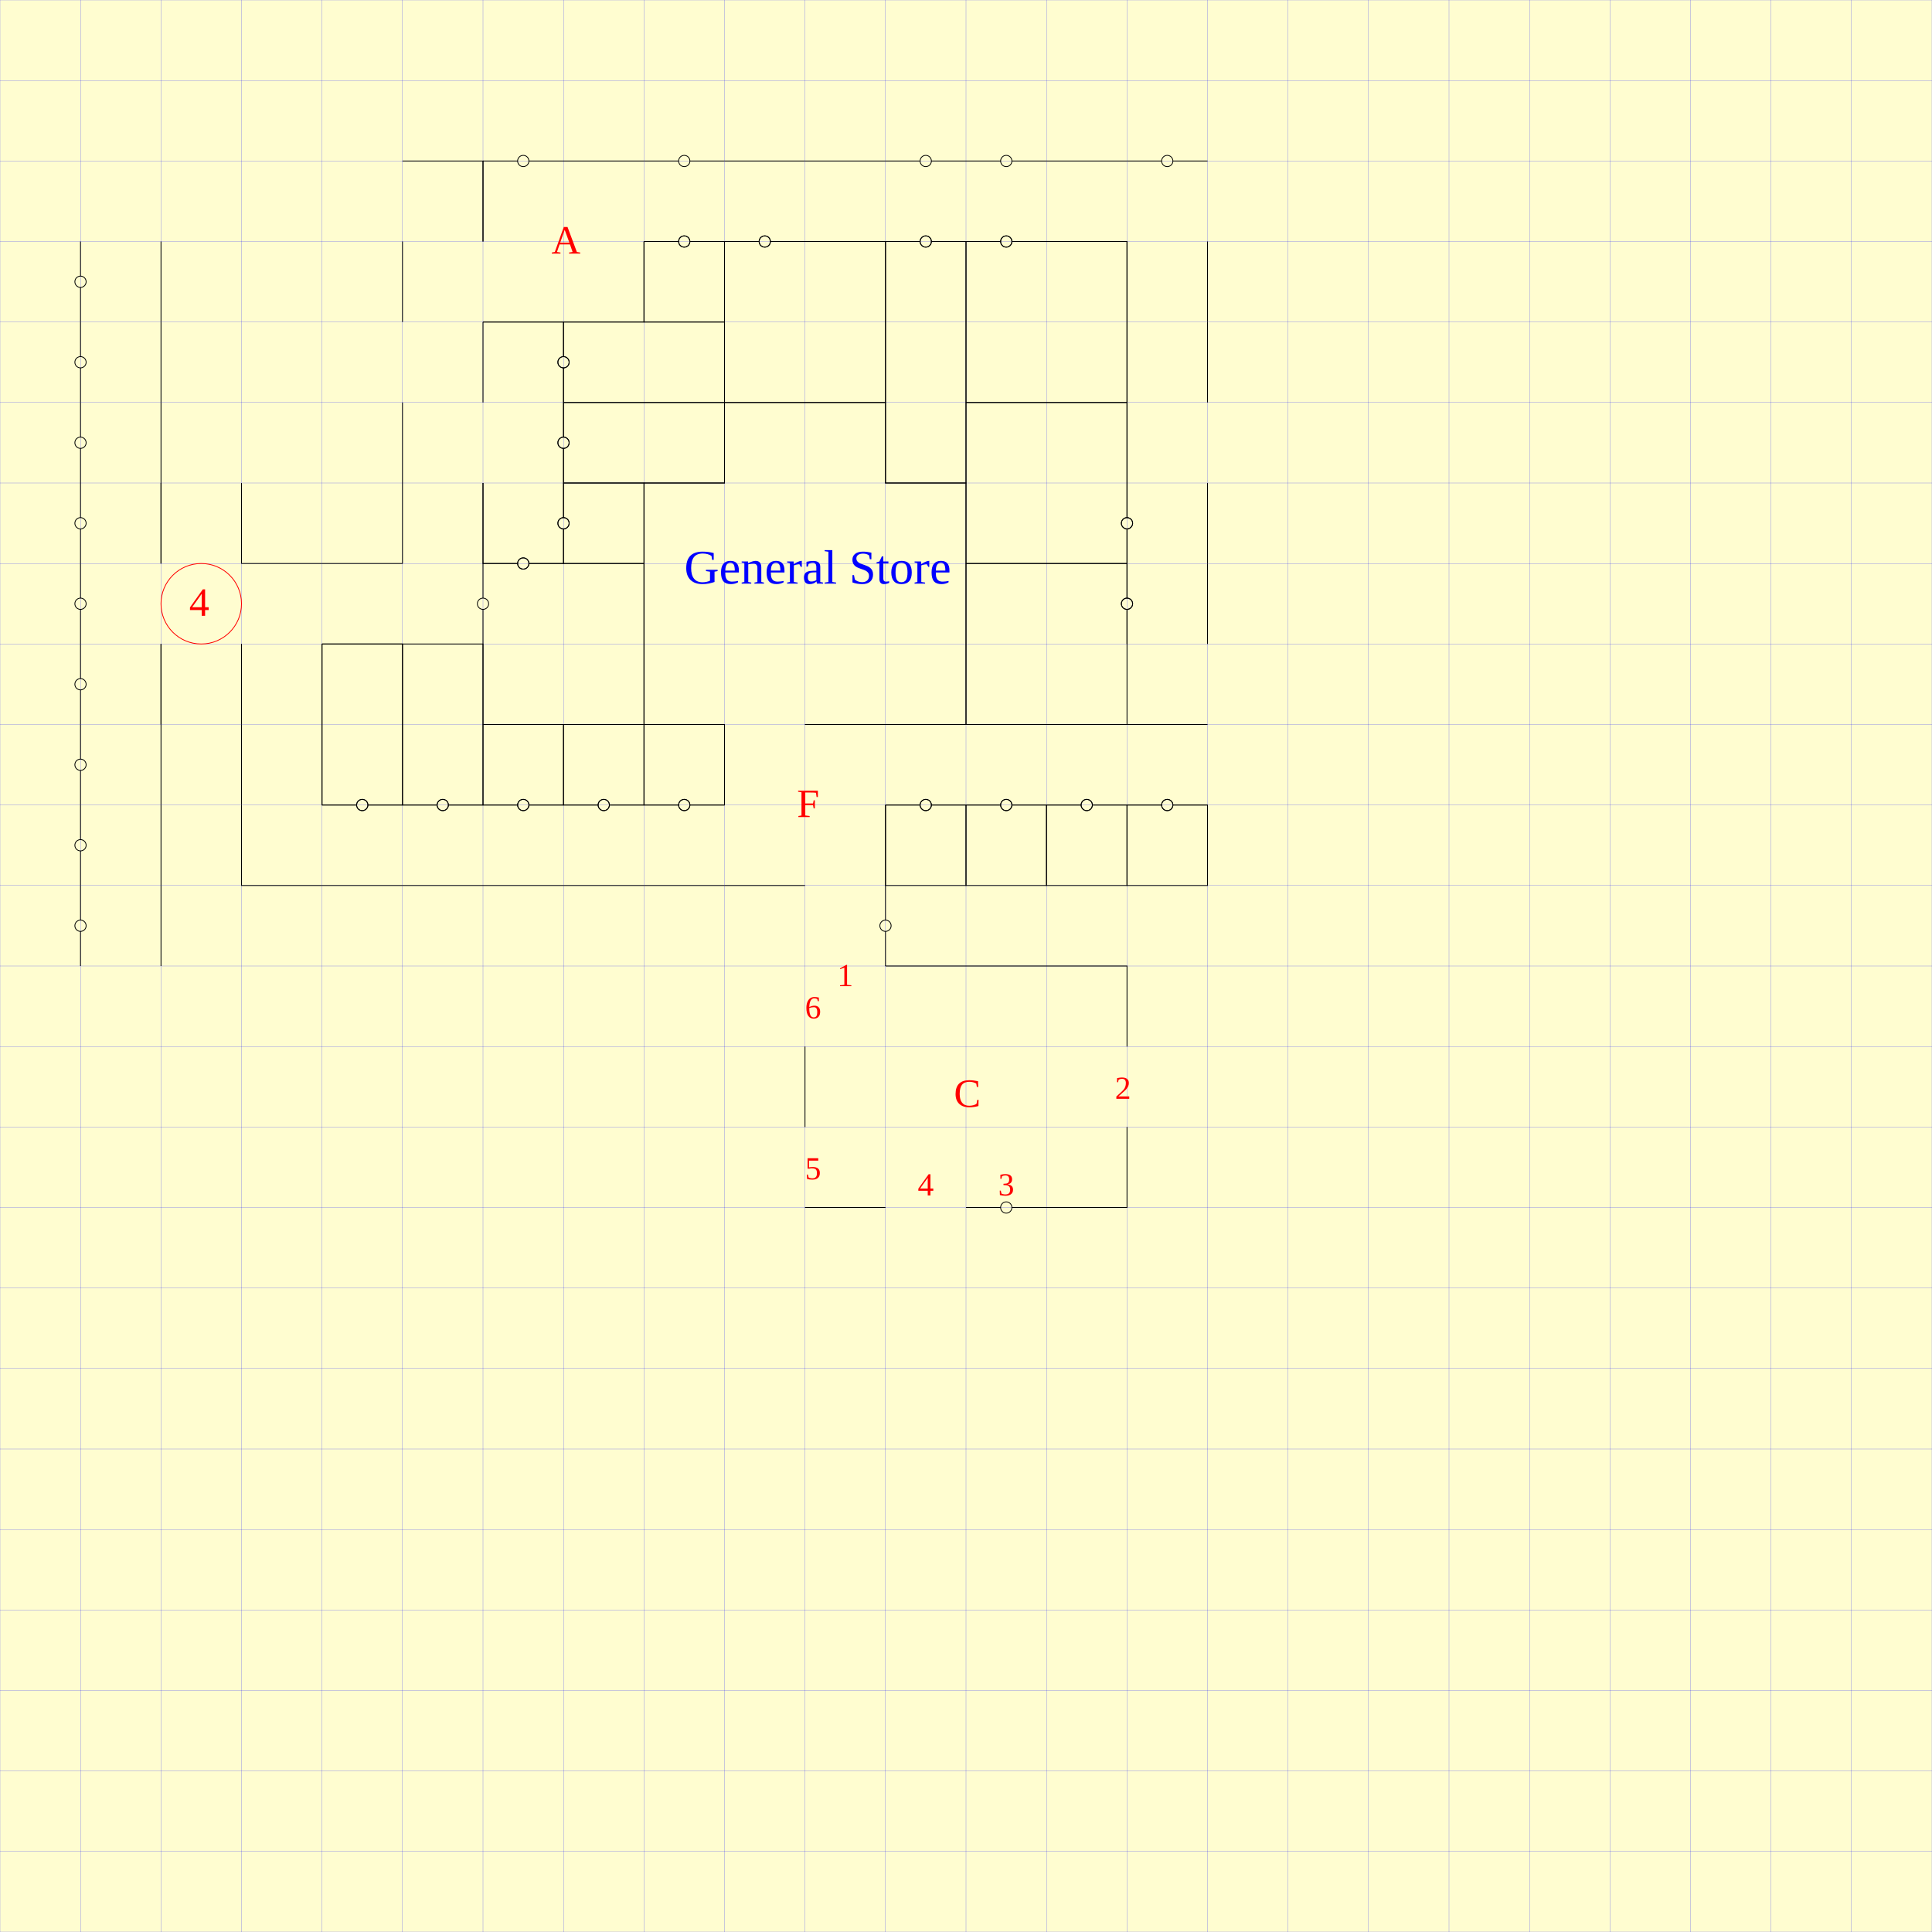
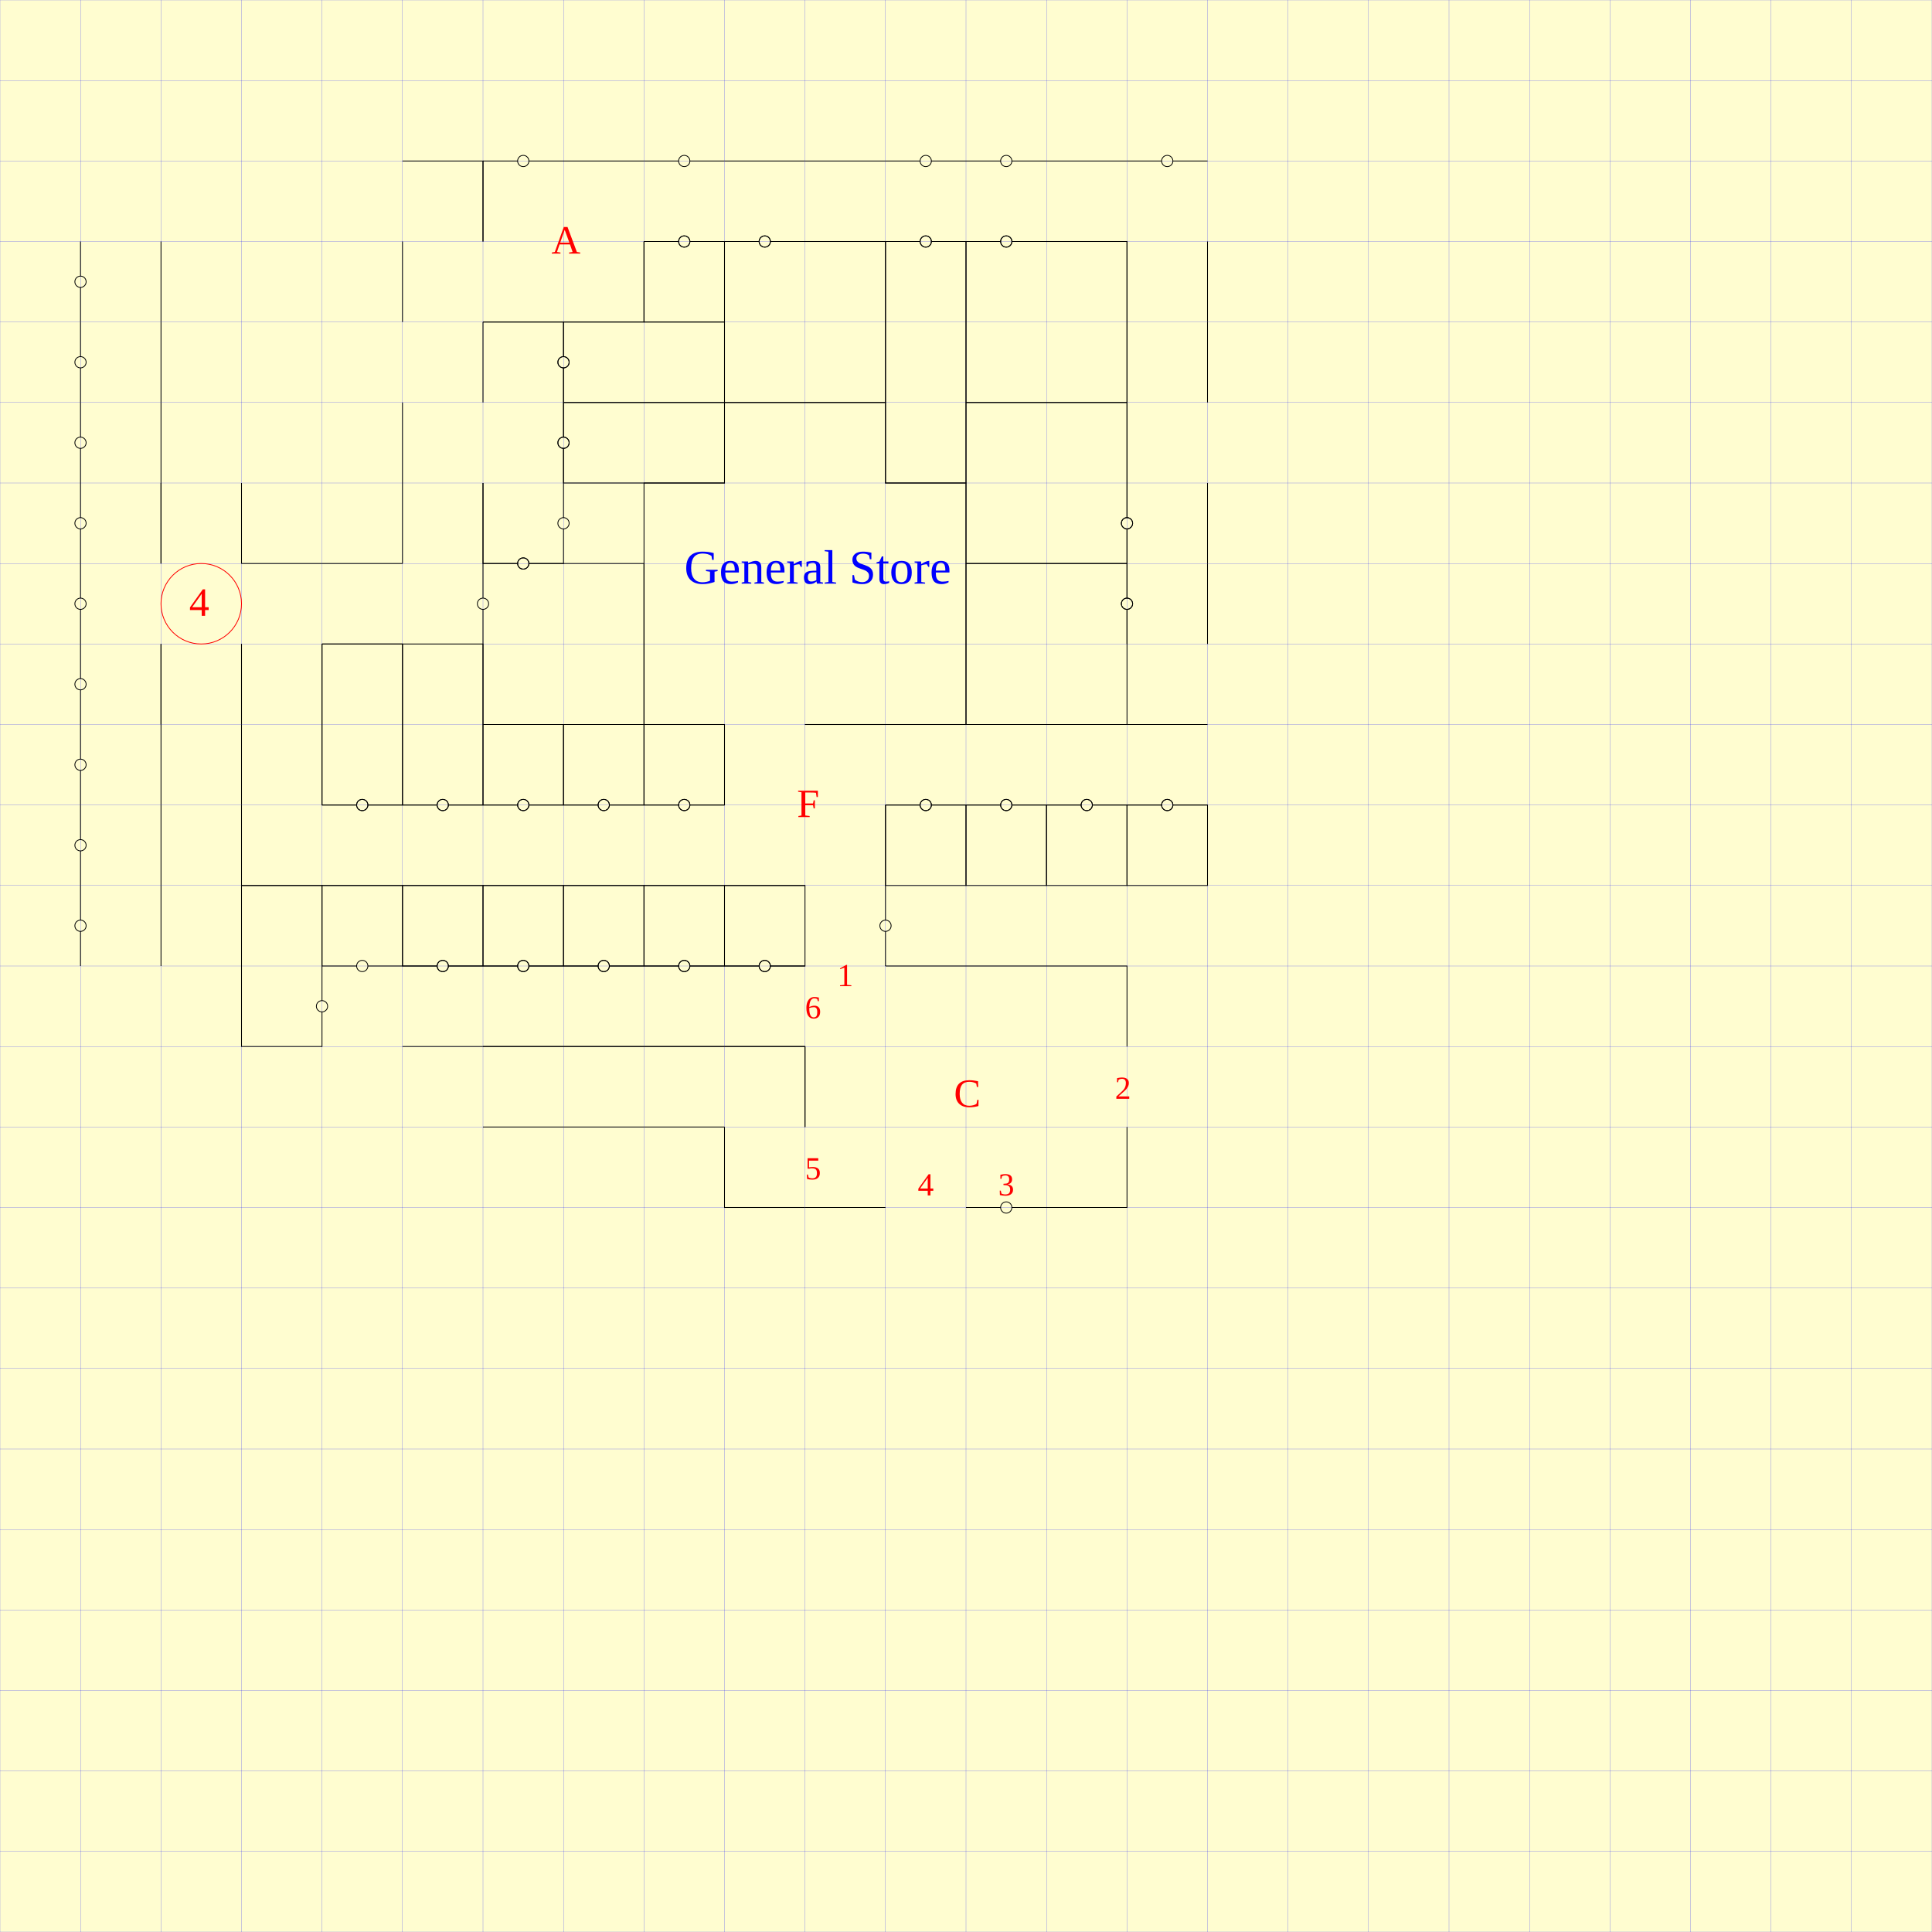
<svg xmlns="http://www.w3.org/2000/svg" width="2400" height="2400">
  <rect fill="#fffdd0" stroke="none" x="0" y="0" width="100%" height="100%" />
  <path d="M 0 0 L 2400 0 M 0 100 L 2400 100 M 0 200 L 2400 200 M 0 300 L 2400 300 M 0 400 L 2400 400 M 0 500 L 2400 500 M 0 600 L 2400 600     M 0 700 L 2400 700 M 0 800 L 2400 800 M 0 900 L 2400 900 M 0 1000 L 2400 1000 M 0 1100 L 2400 1100 M 0 1200 L 2400 1200     M 0 1300 L 2400 1300 M 0 1400 L 2400 1400 M 0 1500 L 2400 1500 M 0 1600 L 2400 1600 M 0 1700 L 2400 1700 M 0 1800 L 2400 1800     M 0 1900 L 2400 1900 M 0 2000 L 2400 2000 M 0 2100 L 2400 2100 M 0 2200 L 2400 2200 M 0 2300 L 2400 2300 M 0 2400 L 2400 2400" fill="none" stroke="blue" stroke-width=".2" />
  <path d="M 0 0 L 0 2400 M 100 0 L 100 2400 M 200 0 L 200 2400 M 300 0 L 300 2400 M 400 0 L 400 2400 M 500 0 L 500 2400 M 600 0 L 600 2400            M 700 0 L 700 2400 M 800 0 L 800 2400 M 900 0 L 900 2400 M 1000 0 L 1000 2400 M 1100 0 L 1100 2400 M 1200 0 L 1200 2400      M 1300 0 L 1300 2400 M 1400 0 L 1400 2400 M 1500 0 L 1500 2400 M 1600 0 L 1600 2400 M 1700 0 L 1700 2400 M 1800 0 L 1800 2400     M 1900 0 L 1900 2400 M 2000 0 L 2000 2400 M 2100 0 L 2100 2400 M 2200 0 L 2200 2400 M 2300 0 L 2300 2400 M 2400 0 L 2400 2400" fill="none" stroke="blue" stroke-width=".2" />
  <path fill="none" stroke="black" stroke-width="1" d="M 1100 1000 l 43 0 a 1 1 0 1 1 14 0 a 1 1 0 1 1 -14 0 m 14 0 l 43 0 l 0 100 l -100 0 l 0 -100" />
  <path fill="none" stroke="black" stroke-width="1" d="M 1200 1000 l 43 0 a 1 1 0 1 1 14 0 a 1 1 0 1 1 -14 0 m 14 0 l 43 0 l 0 100 l -100 0 l 0 -100" />
  <path fill="none" stroke="black" stroke-width="1" d="M 1300 1000 l 43 0 a 1 1 0 1 1 14 0 a 1 1 0 1 1 -14 0 m 14 0 l 43 0 l 0 100 l -100 0 l 0 -100" />
  <path fill="none" stroke="black" stroke-width="1" d="M 1400 1000 l 43 0 a 1 1 0 1 1 14 0 a 1 1 0 1 1 -14 0 m 14 0 l 43 0 l 0 100 l -100 0 l 0 -100" />
  <path fill="none" stroke="black" stroke-width="1" d="M 800 900 l 0 100 l 43 0 a 1 1 0 1 1 14 0 a 1 1 0 1 1 -14 0 m 14 0 l 43 0 l 0 -100 l -100 0" />
  <path fill="none" stroke="black" stroke-width="1" d="M 700 900 l 0 100 l 43 0 a 1 1 0 1 1 14 0 a 1 1 0 1 1 -14 0 m 14 0 l 43 0 l 0 -100 l -100 0" />
  <path fill="none" stroke="black" stroke-width="1" d="M 600 900 l 0 100 l 43 0 a 1 1 0 1 1 14 0 a 1 1 0 1 1 -14 0 m 14 0 l 43 0 l 0 -100 l -100 0" />
  <path fill="none" stroke="black" stroke-width="1" d="M 800 300 l 43 0 a 1 1 0 1 1 14 0 a 1 1 0 1 1 -14 0 m 14 0 l 43 0 l 0 100 l -100 0 l 0 -100" />
-   <path fill="none" stroke="black" stroke-width="1" d="M 700 600 l 100 0 l 0 100 l -100 0 l 0 -43 a 1 1 0 1 1 0 -14 a 1 1 0 1 1 0 14 m 0 -14 l 0 -43" />
+   <path fill="none" stroke="black" stroke-width="1" d="M 400 1100 l 0 100 l 43 0 a 1 1 0 1 1 14 0 a 1 1 0 1 1 -14 0 m 14 0 l 43 0 l 0 -100 l -100 0" />
+   <path fill="none" stroke="black" stroke-width="1" d="M 500 1100 l 0 100 l 43 0 a 1 1 0 1 1 14 0 a 1 1 0 1 1 -14 0 m 14 0 l 43 0 l 0 -100 l -100 0" />
+   <path fill="none" stroke="black" stroke-width="1" d="M 600 1100 l 0 100 l 43 0 a 1 1 0 1 1 14 0 a 1 1 0 1 1 -14 0 m 14 0 l 43 0 l 0 -100 l -100 0" />
+   <path fill="none" stroke="black" stroke-width="1" d="M 700 1100 l 0 100 l 43 0 a 1 1 0 1 1 14 0 a 1 1 0 1 1 -14 0 m 14 0 l 43 0 l 0 -100 l -100 0" />
+   <path fill="none" stroke="black" stroke-width="1" d="M 800 1100 l 0 100 l 43 0 a 1 1 0 1 1 14 0 a 1 1 0 1 1 -14 0 m 14 0 l 43 0 l 0 -100 l -100 0" />
+   <path fill="none" stroke="black" stroke-width="1" d="M 900 1100 l 0 100 l 43 0 a 1 1 0 1 1 14 0 a 1 1 0 1 1 -14 0 m 14 0 l 43 0 l 0 -100 l -100 0" />
  <path fill="none" stroke="black" stroke-width="1" d="M 500 800 l 0 200 l 43 0 a 1 1 0 1 1 14 0 a 1 1 0 1 1 -14 0 m 14 0 l 43 0 l 0 -200 l -100 0" />
  <path fill="none" stroke="black" stroke-width="1" d="M 400 800 l 0 200 l 43 0 a 1 1 0 1 1 14 0 a 1 1 0 1 1 -14 0 m 14 0 l 43 0 l 0 -200 l -100 0" />
  <path fill="none" stroke="black" stroke-width="1" d="M 700 400 l 200 0 l 0 100 l -200 0 l 0 -43 a 1 1 0 1 1 0 -14 a 1 1 0 1 1 0 14 m 0 -14 l 0 -43" />
  <path fill="none" stroke="black" stroke-width="1" d="M 700 500 l 200 0 l 0 100 l -200 0 l 0 -43 a 1 1 0 1 1 0 -14 a 1 1 0 1 1 0 14 m 0 -14 l 0 -43" />
+   <path fill="none" stroke="black" stroke-width="1" d="M300,1100 h100 v143 a1,1,0,1,1,0,14 a1,1,0,1,1,0,-14 m0,14 v43 h-100 v-200" />
  <path fill="none" stroke="black" stroke-width="1" d="M 1100 300 l 43 0 a 1 1 0 1 1 14 0 a 1 1 0 1 1 -14 0 m 14 0 l 43 0 l 0 300 l -100 0 l 0 -300" />
  <path fill="none" stroke="black" stroke-width="1" d="M 800 700 l 0 200 l -200 0 l 0 -143 a 1 1 0 1 1 0 -14 a 1 1 0 1 1 0 14 m 0 -14 l 0 -43 l 43 0 a 1 1 0 1 1 14 0 a 1 1 0 1 1 -14 0 m 14 0 l 143 0" />
  <path fill="none" stroke="black" stroke-width="1" d="M 1200 700 l 200 0 l 0 43 a 1 1 0 1 1 0 14 a 1 1 0 1 1 0 -14 m 0 14 l 0 143 l -200 0 l 0 -200" />
  <path fill="none" stroke="black" stroke-width="1" d="M 1200 500 l 200 0 l 0 143 a 1 1 0 1 1 0 14 a 1 1 0 1 1 0 -14 m 0 14 l 0 43 l -200 0 l 0 -200" />
  <path fill="none" stroke="black" stroke-width="1" d="M 1200 300 l 43 0 a 1 1 0 1 1 14 0 a 1 1 0 1 1 -14 0 m 14 0 l 143 0 l 0 200 l -200 0 l 0 -200" />
  <path fill="none" stroke="black" stroke-width="1" d="M 900 300 l 43 0 a 1 1 0 1 1 14 0 a 1 1 0 1 1 -14 0 m 14 0 l 143 0 l 0 200 l -200 0 l 0 -200" />
  <path stroke="black" fill="none" stroke-width="1" d="M 1400 500 l 0 100" />
  <path stroke="black" fill="none" stroke-width="1" d="M 1400 300 l 0 100 m 100 -100 l 0 100" />
  <path stroke="black" fill="none" stroke-width="1" d="M 1400 400 l 0 100 m 100 -100 l 0 100" />
  <path stroke="black" fill="none" stroke-width="1" d="M 1400 700 l 0 43 a 1 1 0 1 1 0 14 a 1 1 0 1 1 0 -14 m 0 14 l 0 43 m 100 -100 l 0 100" />
  <path stroke="black" fill="none" stroke-width="1" d="M 1400 600 l 0 43 a 1 1 0 1 1 0 14 a 1 1 0 1 1 0 -14 m 0 14 l 0 43 m 100 -100 l 0 100" />
  <path stroke="black" fill="none" stroke-width="1" d="M 1100 900 l 100 0 m -100 100 l 43 0 a 1 1 0 1 1 14 0 a 1 1 0 1 1 -14 0 m 14 0 l 43 0" />
  <path stroke="black" fill="none" stroke-width="1" d="M 1200 900 l 100 0 m -100 100 l 43 0 a 1 1 0 1 1 14 0 a 1 1 0 1 1 -14 0 m 14 0 l 43 0" />
  <path stroke="black" fill="none" stroke-width="1" d="M 1300 900 l 100 0 m -100 100 l 43 0 a 1 1 0 1 1 14 0 a 1 1 0 1 1 -14 0 m 14 0 l 43 0" />
  <path stroke="black" fill="none" stroke-width="1" d="M 1400 900 l 100 0 m -100 100 l 43 0 a 1 1 0 1 1 14 0 a 1 1 0 1 1 -14 0 m 14 0 l 43 0" />
  <path stroke="black" fill="none" stroke-width="1" d="M 1400 200 l 43 0 a 1 1 0 1 1 14 0 a 1 1 0 1 1 -14 0 m 14 0 l 43 0" />
  <path stroke="black" fill="none" stroke-width="1" d="M 1300 200 l 100 0 m -100 100 l 100 0" />
  <path stroke="black" fill="none" stroke-width="1" d="M 1200 200 l 43 0 a 1 1 0 1 1 14 0 a 1 1 0 1 1 -14 0 m 14 0 l 43 0 m -100 100 l 43 0 a 1 1 0 1 1 14 0 a 1 1 0 1 1 -14 0 m 14 0 l 43 0" />
  <path stroke="black" fill="none" stroke-width="1" d="M 1100 200 l 43 0 a 1 1 0 1 1 14 0 a 1 1 0 1 1 -14 0 m 14 0 l 43 0 m -100 100 l 43 0 a 1 1 0 1 1 14 0 a 1 1 0 1 1 -14 0 m 14 0 l 43 0" />
  <path stroke="black" fill="none" stroke-width="1" d="M 1000 200 l 100 0 m -100 100 l 100 0" />
  <path stroke="black" fill="none" stroke-width="1" d="M 900 200 l 100 0 m -100 100 l 43 0 a 1 1 0 1 1 14 0 a 1 1 0 1 1 -14 0 m 14 0 l 43 0" />
  <path stroke="black" fill="none" stroke-width="1" d="M 800 200 l 43 0 a 1 1 0 1 1 14 0 a 1 1 0 1 1 -14 0 m 14 0 l 43 0 m -100 100 l 43 0 a 1 1 0 1 1 14 0 a 1 1 0 1 1 -14 0 m 14 0 l 43 0" />
  <path stroke="black" fill="none" stroke-width="1" d="M 500 200 l 100 0 l 0 100" />
  <path stroke="black" fill="none" stroke-width="1" d="M 500 300 l 0 100" />
  <path stroke="black" fill="none" stroke-width="1" d="M 500 400 m 100 0 l 0 100" />
  <path stroke="black" fill="none" stroke-width="1" d="M 500 500 l 0 100" />
  <path stroke="black" fill="none" stroke-width="1" d="M 500 600 l 0 100 m 100 -100 l 0 100" />
  <path stroke="black" fill="none" stroke-width="1" d="M 600 400 l 100 0 l 0 43 a 1 1 0 1 1 0 14 a 1 1 0 1 1 0 -14 m 0 14 l 0 43 m -100  l 0 -100" />
  <path stroke="black" fill="none" stroke-width="1" d="M 600 500 m 100 0 l 0 43 a 1 1 0 1 1 0 14 a 1 1 0 1 1 0 -14 m 0 14 l 0 43" />
  <path stroke="black" fill="none" stroke-width="1" d="M 600 600 m 100 0 l 0 43 a 1 1 0 1 1 0 14 a 1 1 0 1 1 0 -14 m 0 14 l 0 43 l -43 0 a 1 1 0 1 1 -14 0 a 1 1 0 1 1 14 0 m -14 0 l -43 0 l 0 -100" />
  <path stroke="black" fill="none" stroke-width="1" d="M 800 1000 l 43 0 a 1 1 0 1 1 14 0 a 1 1 0 1 1 -14 0 m 14 0 l 43 0 m -100 100 l 100 0" />
  <path stroke="black" fill="none" stroke-width="1" d="M 700 1000 l 43 0 a 1 1 0 1 1 14 0 a 1 1 0 1 1 -14 0 m 14 0 l 43 0 m -100 100 l 100 0" />
  <path stroke="black" fill="none" stroke-width="1" d="M 600 1000 l 43 0 a 1 1 0 1 1 14 0 a 1 1 0 1 1 -14 0 m 14 0 l 43 0 m -100 100 l 100 0" />
  <path stroke="black" fill="none" stroke-width="1" d="M 500 1000 l 43 0 a 1 1 0 1 1 14 0 a 1 1 0 1 1 -14 0 m 14 0 l 43 0 m -100 100 l 100 0" />
  <path stroke="black" fill="none" stroke-width="1" d="M 400 1000 l 43 0 a 1 1 0 1 1 14 0 a 1 1 0 1 1 -14 0 m 14 0 l 43 0 m -100 100 l 100 0" />
  <path stroke="black" fill="none" stroke-width="1" d="M 300 1000 l 0 100 l 100 0" />
  <path stroke="black" fill="none" stroke-width="1" d="M 300 900 l 0 100 m 100 -100 l 0 100" />
  <path stroke="black" fill="none" stroke-width="1" d="M 300 800 l 0 100 m 100 -100 l 0 100" />
  <path stroke="black" fill="none" stroke-width="1" d="M 300 700 h 100" />
  <path stroke="black" fill="none" stroke-width="1" d="M 400 700 h 100 m -100 100 h 100" />
  <circle fill="none" stroke="red" stroke-width="1" cx="250" cy="750" r="50" />
  <text x="235" y="765" font-size="50" fill="red">4</text>
  <path stroke="black" fill="none" stroke-width="1" d="M 200 600 l 0 100 m 100 -100 l 0 100" />
  <path stroke="black" fill="none" stroke-width="1" d="M 200 800 l 0 100 m 100 -100 l 0 100" />
  <path stroke="black" fill="none" stroke-width="1" d="M 100 700 l 0 43 a 1 1 0 1 1 0 14 a 1 1 0 1 1 0 -14 m 0 14 l 0 43" />
  <path stroke="black" fill="none" stroke-width="1" d="M 100 600 l 0 43 a 1 1 0 1 1 0 14 a 1 1 0 1 1 0 -14 m 0 14 l 0 43 m 100 -100 l 0 100" />
  <path stroke="black" fill="none" stroke-width="1" d="M 100 500 l 0 43 a 1 1 0 1 1 0 14 a 1 1 0 1 1 0 -14 m 0 14 l 0 43 m 100 -100 l 0 100" />
  <path stroke="black" fill="none" stroke-width="1" d="M 100 400 l 0 43 a 1 1 0 1 1 0 14 a 1 1 0 1 1 0 -14 m 0 14 l 0 43 m 100 -100 l 0 100" />
  <path stroke="black" fill="none" stroke-width="1" d="M 100 300 l 0 43 a 1 1 0 1 1 0 14 a 1 1 0 1 1 0 -14 m 0 14 l 0 43 m 100 -100 l 0 100" />
  <path stroke="black" fill="none" stroke-width="1" d="M 100 800 l 0 43 a 1 1 0 1 1 0 14 a 1 1 0 1 1 0 -14 m 0 14 l 0 43 m 100 -100 l 0 100" />
  <path stroke="black" fill="none" stroke-width="1" d="M 100 900 l 0 43 a 1 1 0 1 1 0 14 a 1 1 0 1 1 0 -14 m 0 14 l 0 43 m 100 -100 l 0 100" />
  <path stroke="black" fill="none" stroke-width="1" d="M 100 1000 l 0 43 a 1 1 0 1 1 0 14 a 1 1 0 1 1 0 -14 m 0 14 l 0 43 m 100 -100 l 0 100" />
  <path stroke="black" fill="none" stroke-width="1" d="M 100 1100 l 0 43 a 1 1 0 1 1 0 14 a 1 1 0 1 1 0 -14 m 0 14 l 0 43 m 100 -100 l 0 100" />
  <path stroke="black" fill="none" stroke-width="1" d="M 1000 1100 m 100 0 l 0 43 a 1 1 0 1 1 0 14 a 1 1 0 1 1 0 -14 m 0 14 l 0 43 m -100 v -100" />
+   <path stroke="black" fill="none" stroke-width="1" d="M900,1400 m 100,100 h-100 v-100" />
+   <path stroke="black" fill="none" stroke-width="1" d="M900,1300 h100 v100" />
+   <path stroke="black" fill="none" stroke-width="1" d="M900,1200 h43 a1,1,0,1,1,14,0 a1,1,0,1,1,-14,0 m14,0 h43 m-100,100 h100" />
+   <path stroke="black" fill="none" stroke-width="1" d="M800,1200 h43 a1,1,0,1,1,14,0 a1,1,0,1,1,-14,0 m14,0 h43 m-100,100 h100" />
+   <path stroke="black" fill="none" stroke-width="1" d="M700,1200 h43 a1,1,0,1,1,14,0 a1,1,0,1,1,-14,0 m14,0 h43 m-100,100 h100" />
+   <path stroke="black" fill="none" stroke-width="1" d="M600,1200 h43 a1,1,0,1,1,14,0 a1,1,0,1,1,-14,0 m14,0 h43 m-100,100 h100" />
+   <path stroke="black" fill="none" stroke-width="1" d="M500,1200 h43 a1,1,0,1,1,14,0 a1,1,0,1,1,-14,0 m14,0 h43 m-100,100 h100" />
+   <path stroke="black" fill="none" stroke-width="1" d="M800,1300 h100 m-100,100 h100" />
+   <path stroke="black" fill="none" stroke-width="1" d="M700,1300 h100 m-100,100 h100" />
+   <path stroke="black" fill="none" stroke-width="1" d="M600,1300 h100 m-100,100 h100" />
  <path fill="none" stroke="black" stroke-width="1" d="M 900 900 l -100 0 l 0 -300 l 100 0 l 0 -100 l 200 0 l 0 100 l 100 0 l 0 300 l -200 0" />
  <text x="850" y="725" font-size="60" fill="blue">General Store</text>
  <path fill="none" stroke="black" stroke-width="1" d="M 900 900 l 0 100 m 0 100 l 100 0 m 100 0 l 0 -100 m 0 -100 l -100 0" />
  <text x="990" y="1015" font-size="50" fill="red">F</text>
  <path fill="none" stroke="black" stroke-width="1" d="M 600 200 l 43 0 a 1 1 0 1 1 14 0 a 1 1 0 1 1 -14 0 m 14 0 l 143 0 m 0 100 l 0 100 l -200 0 m 0 -100 l 0 -100" />
  <text x="685" y="315" font-size="50" fill="red">A</text>
  <path fill="none" stroke="black" stroke-width="1" d="M 1000 1200              m 100 0 h 300              v 100 m 0 100 v 100              h -100 h -43 a 1 1 0 1 1 -14 0 a 1 1 0 1 1 14 0 m -14 0 h -43 m -100 0 h -100              m 0 -100 v -100" />
  <text x="1185" y="1375" font-size="50" fill="red">C</text>
  <text x="1040" y="1225" font-size="40" fill="red">1</text>
  <text x="1385" y="1365" font-size="40" fill="red">2</text>
  <text x="1240" y="1485" font-size="40" fill="red">3</text>
  <text x="1140" y="1485" font-size="40" fill="red">4</text>
  <text x="1000" y="1465" font-size="40" fill="red">5</text>
  <text x="1000" y="1265" font-size="40" fill="red">6</text>
</svg>
